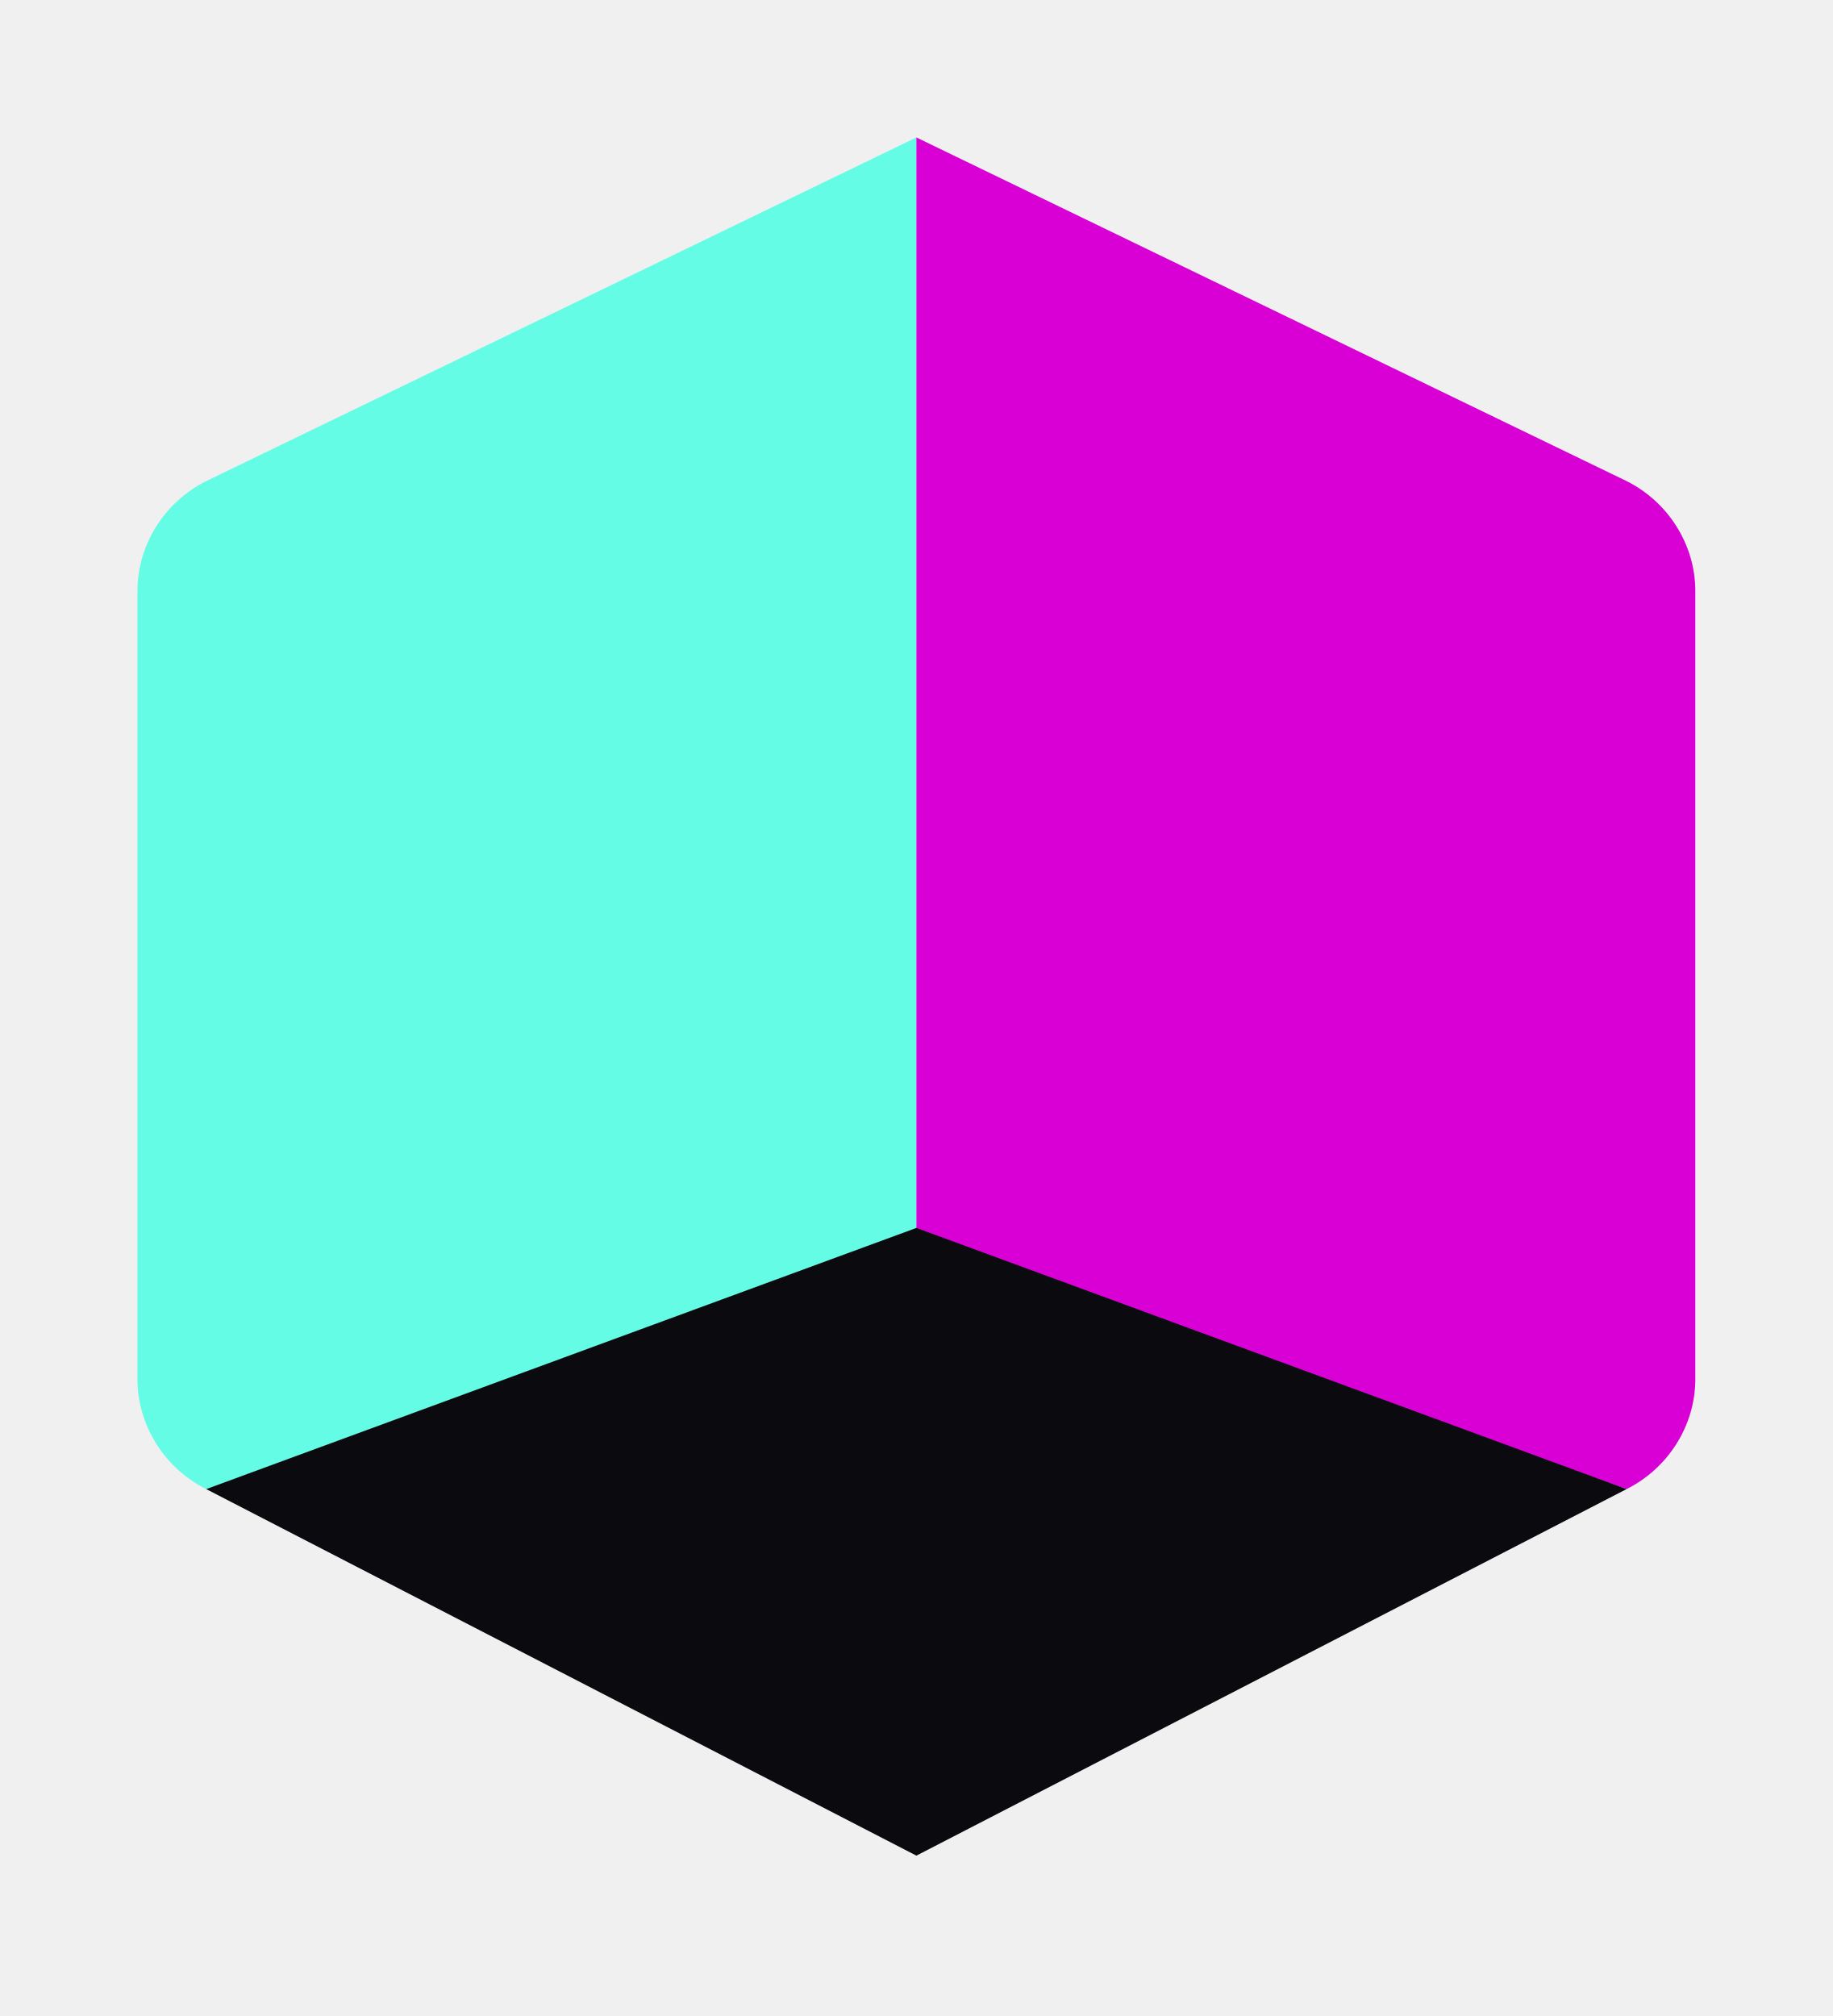
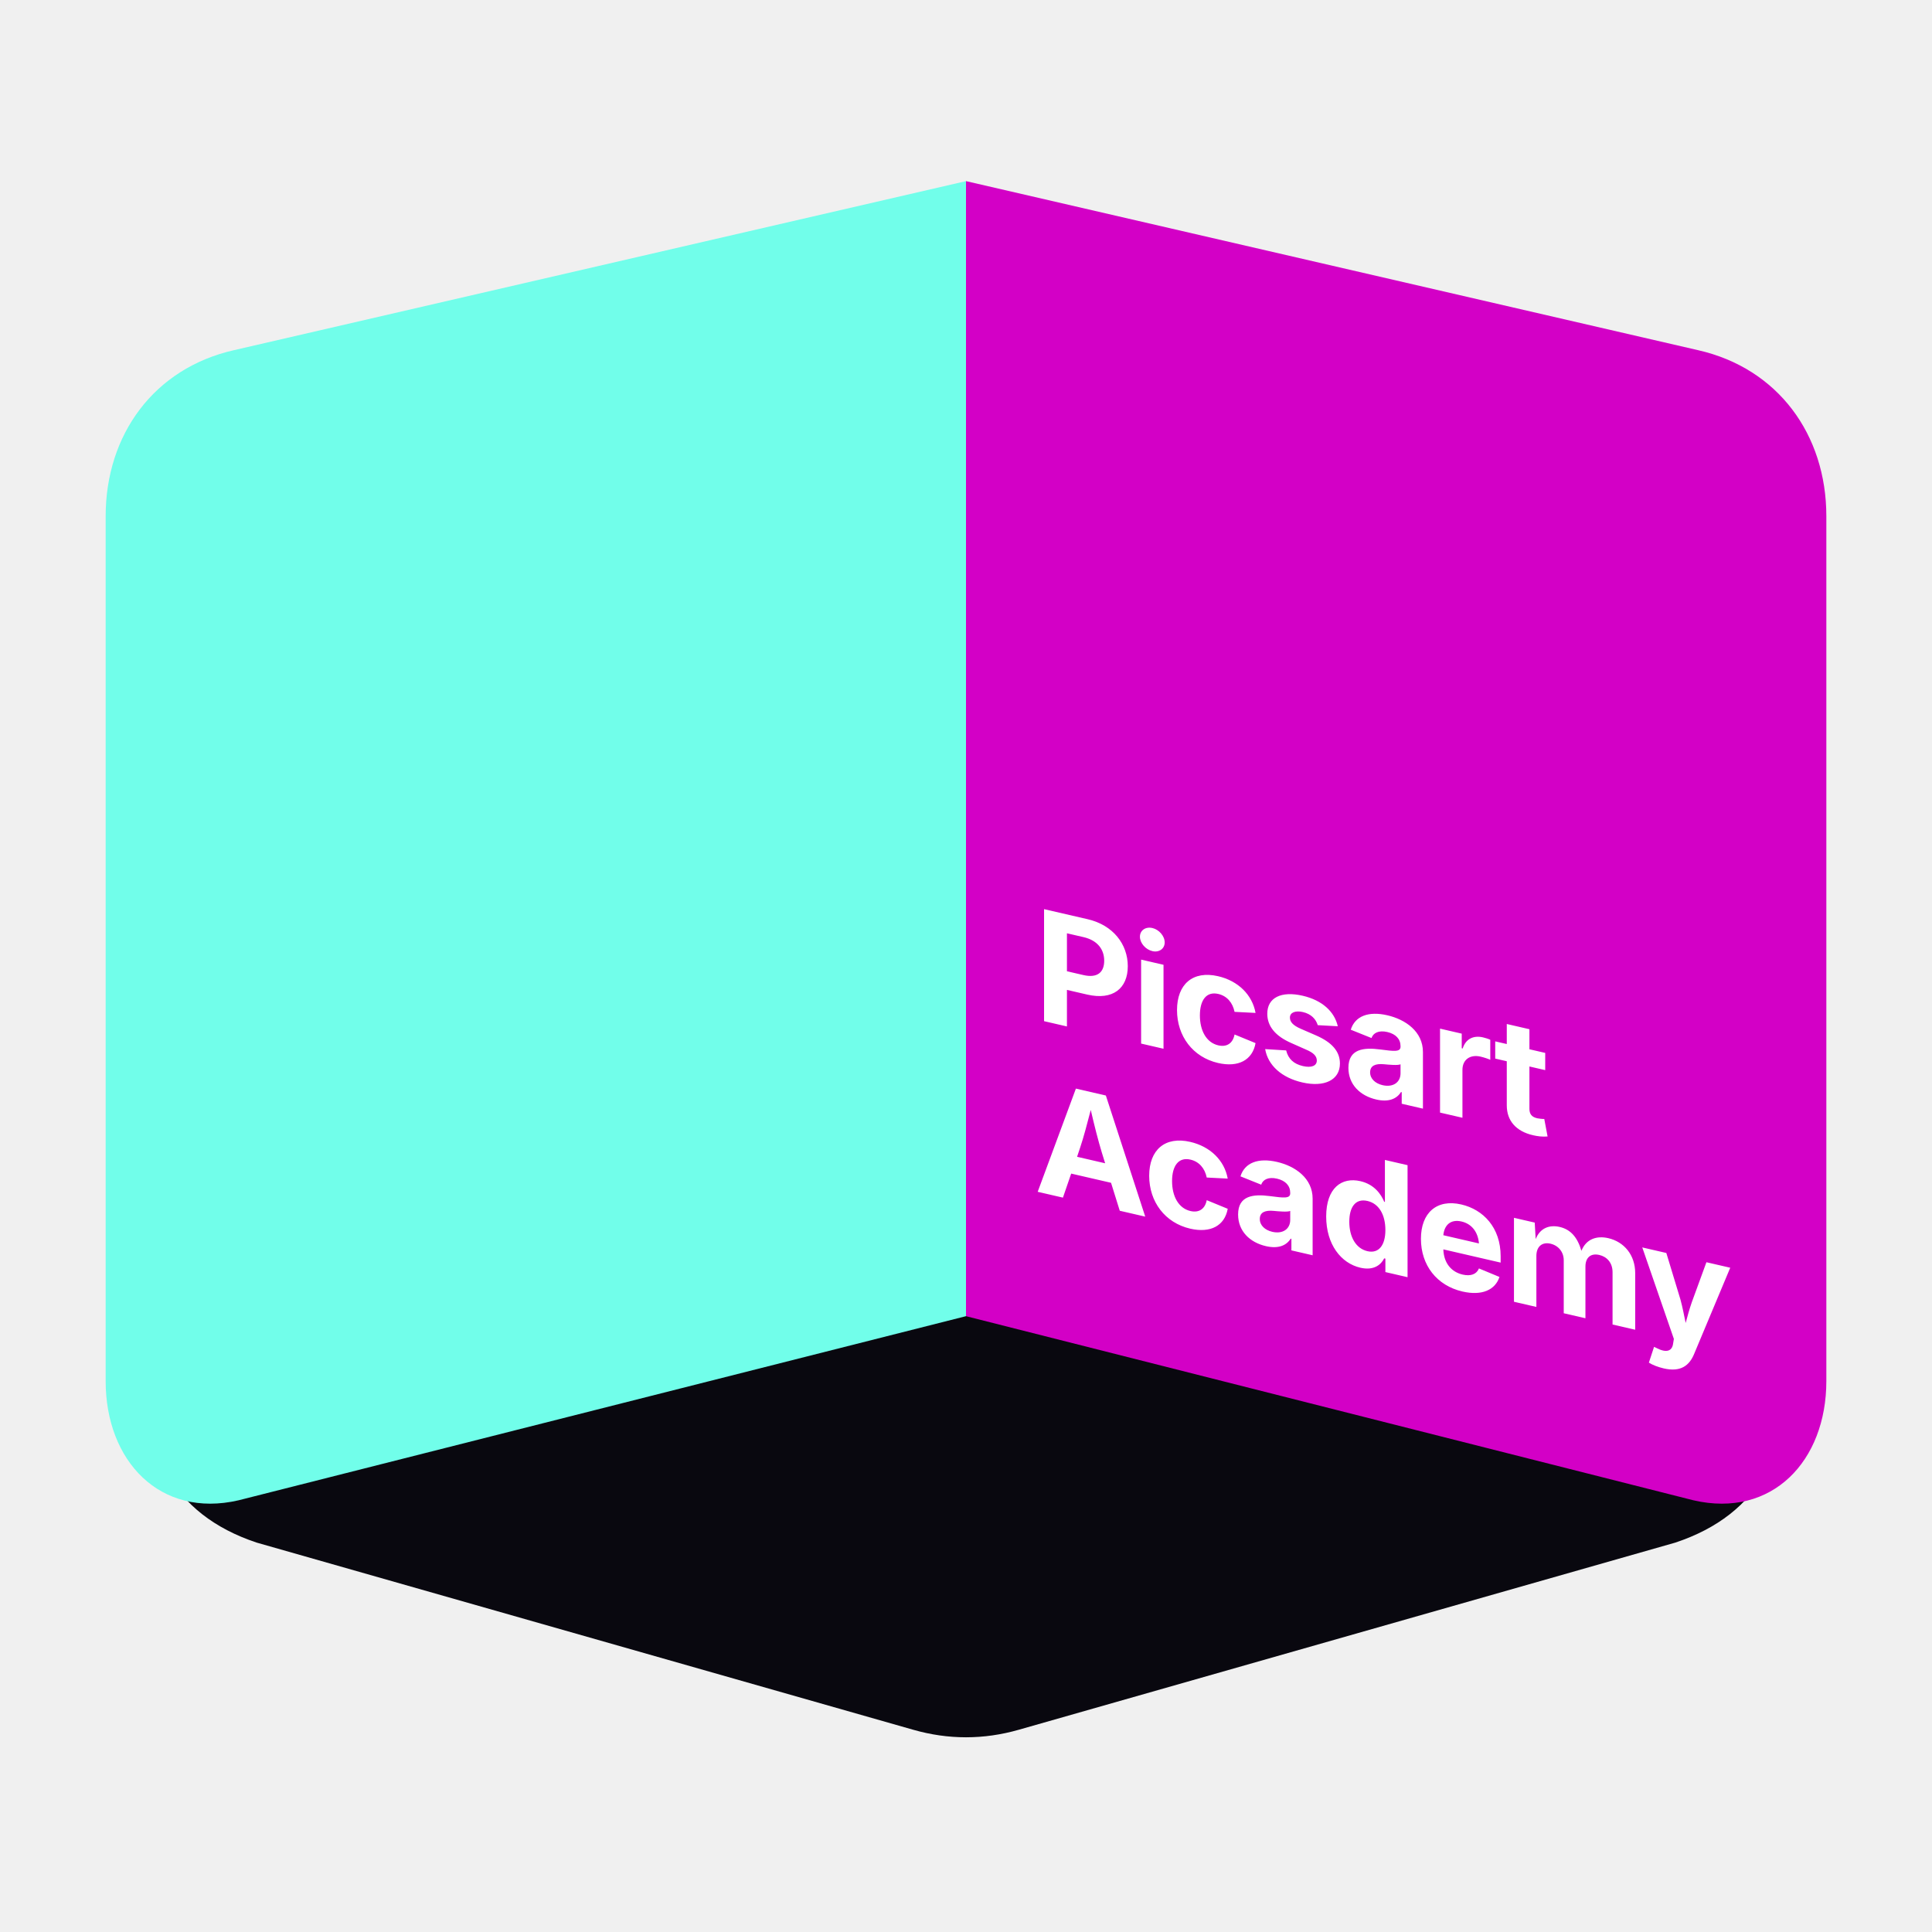
- <svg xmlns="http://www.w3.org/2000/svg" viewBox="0 0 40 44" fill="none">
-   <path d="M20 3L4.5 10.5C3.6 10.95 3 11.88 3 12.9V30.1C3 31.12 3.6 32.05 4.5 32.5L20 27V3Z" fill="#64FCE5" />
-   <path d="M20 3L35.5 10.5C36.4 10.95 37 11.88 37 12.9V30.1C37 31.12 36.4 32.05 35.5 32.5L20 27V3Z" fill="#D900D6" />
-   <path d="M4.5 32.5L20 26.8L35.5 32.5L20 40.5L4.5 32.5Z" fill="#0B0B0F" />
+ <svg xmlns="http://www.w3.org/2000/svg" viewBox="0 0 128 128" fill="none">
+   <path d="M11 97.5 L64 85 L117 97.5 Q115.2 100.8 111 102.2 L67.5 114.6 Q64 115.6 60.5 114.6 L17 102.2 Q12.8 100.8 11 97.5 Z" fill="#09080F" />
+   <path d="M64 12 L15.5 23.2 C10.2 24.4 7 28.8 7 34.2 L7 91.5 C7 96.8 10.6 100.6 15.8 99.4 L64 87.2 Z" fill="#71FEEA" />
+   <path d="M64 12 L112.5 23.2 C117.8 24.4 121 28.8 121 34.2 L121 91.5 C121 96.8 117.4 100.6 112.2 99.4 L64 87.2 Z" fill="#D300C6" />
+   <g transform="translate(68.5, 67.5) skewY(13)">
+     <text x="0" y="0" fill="#FFFFFF" font-family="'Plus Jakarta Sans', 'Inter', -apple-system, BlinkMacSystemFont, 'Segoe UI', Roboto, Helvetica, Arial, sans-serif" font-size="10.2" font-weight="700" letter-spacing="-0.15">Picsart</text>
+     <text x="0" y="11.4" fill="#FFFFFF" font-family="'Plus Jakarta Sans', 'Inter', -apple-system, BlinkMacSystemFont, 'Segoe UI', Roboto, Helvetica, Arial, sans-serif" font-size="10.2" font-weight="700" letter-spacing="-0.15">Academy</text>
+   </g>
</svg>
